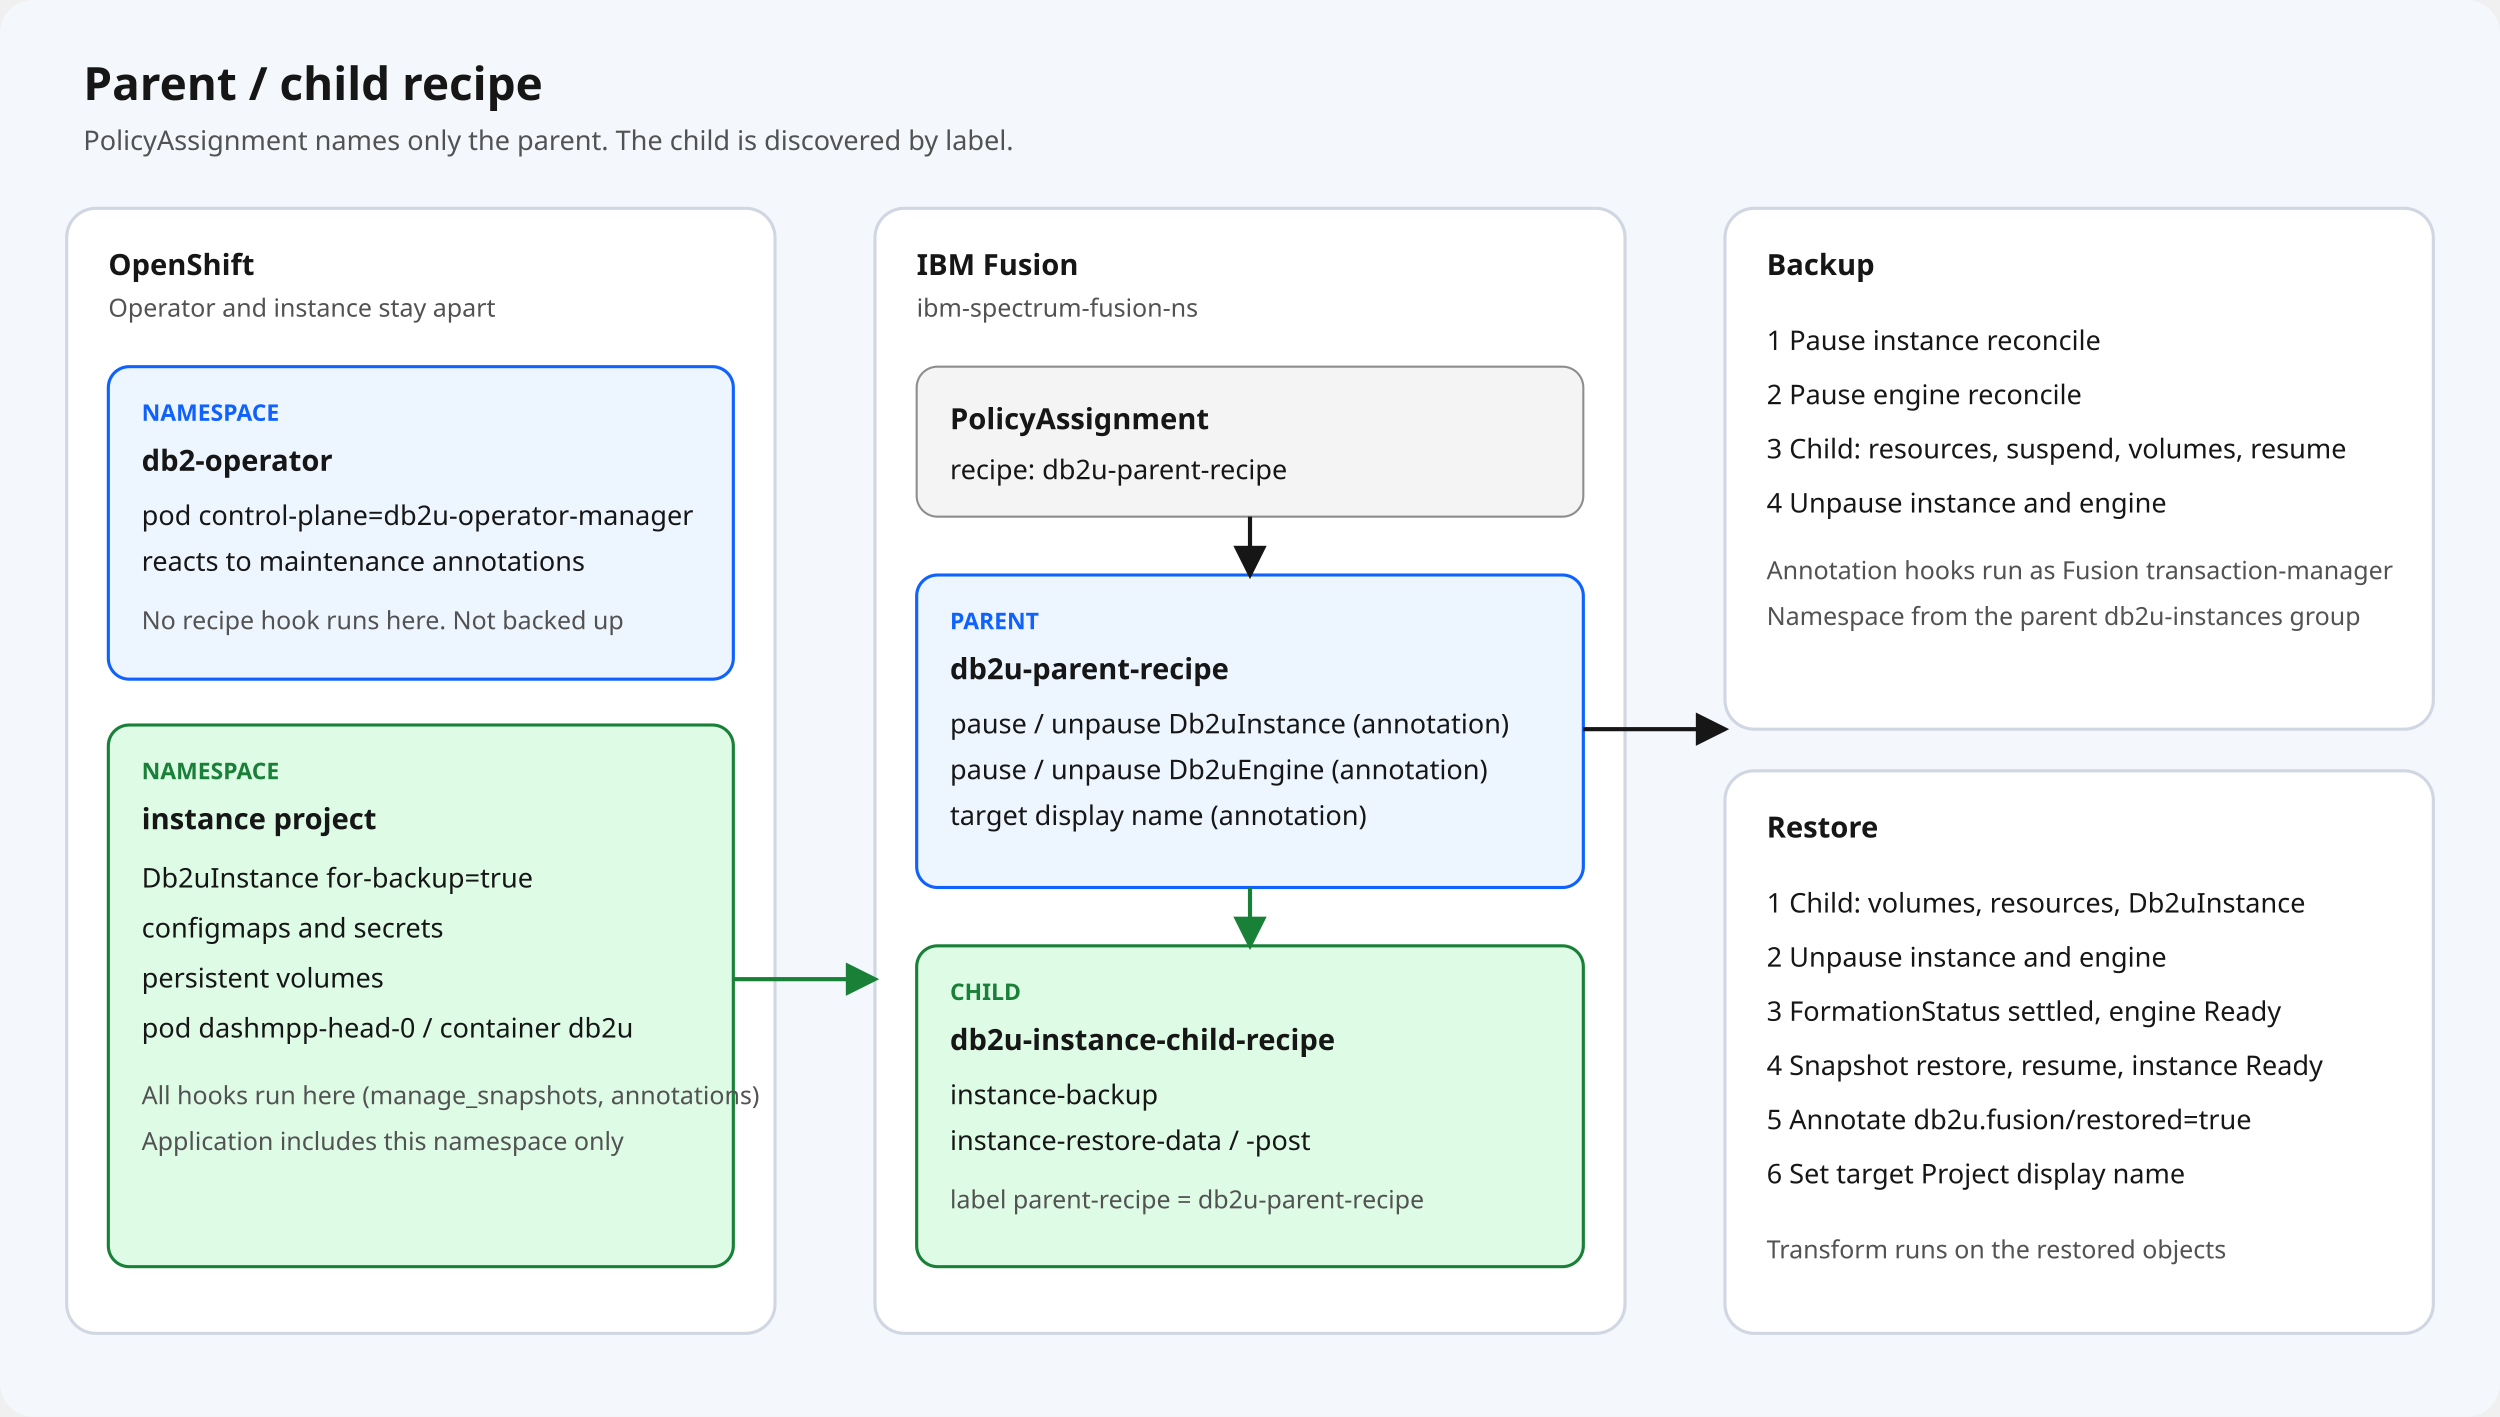
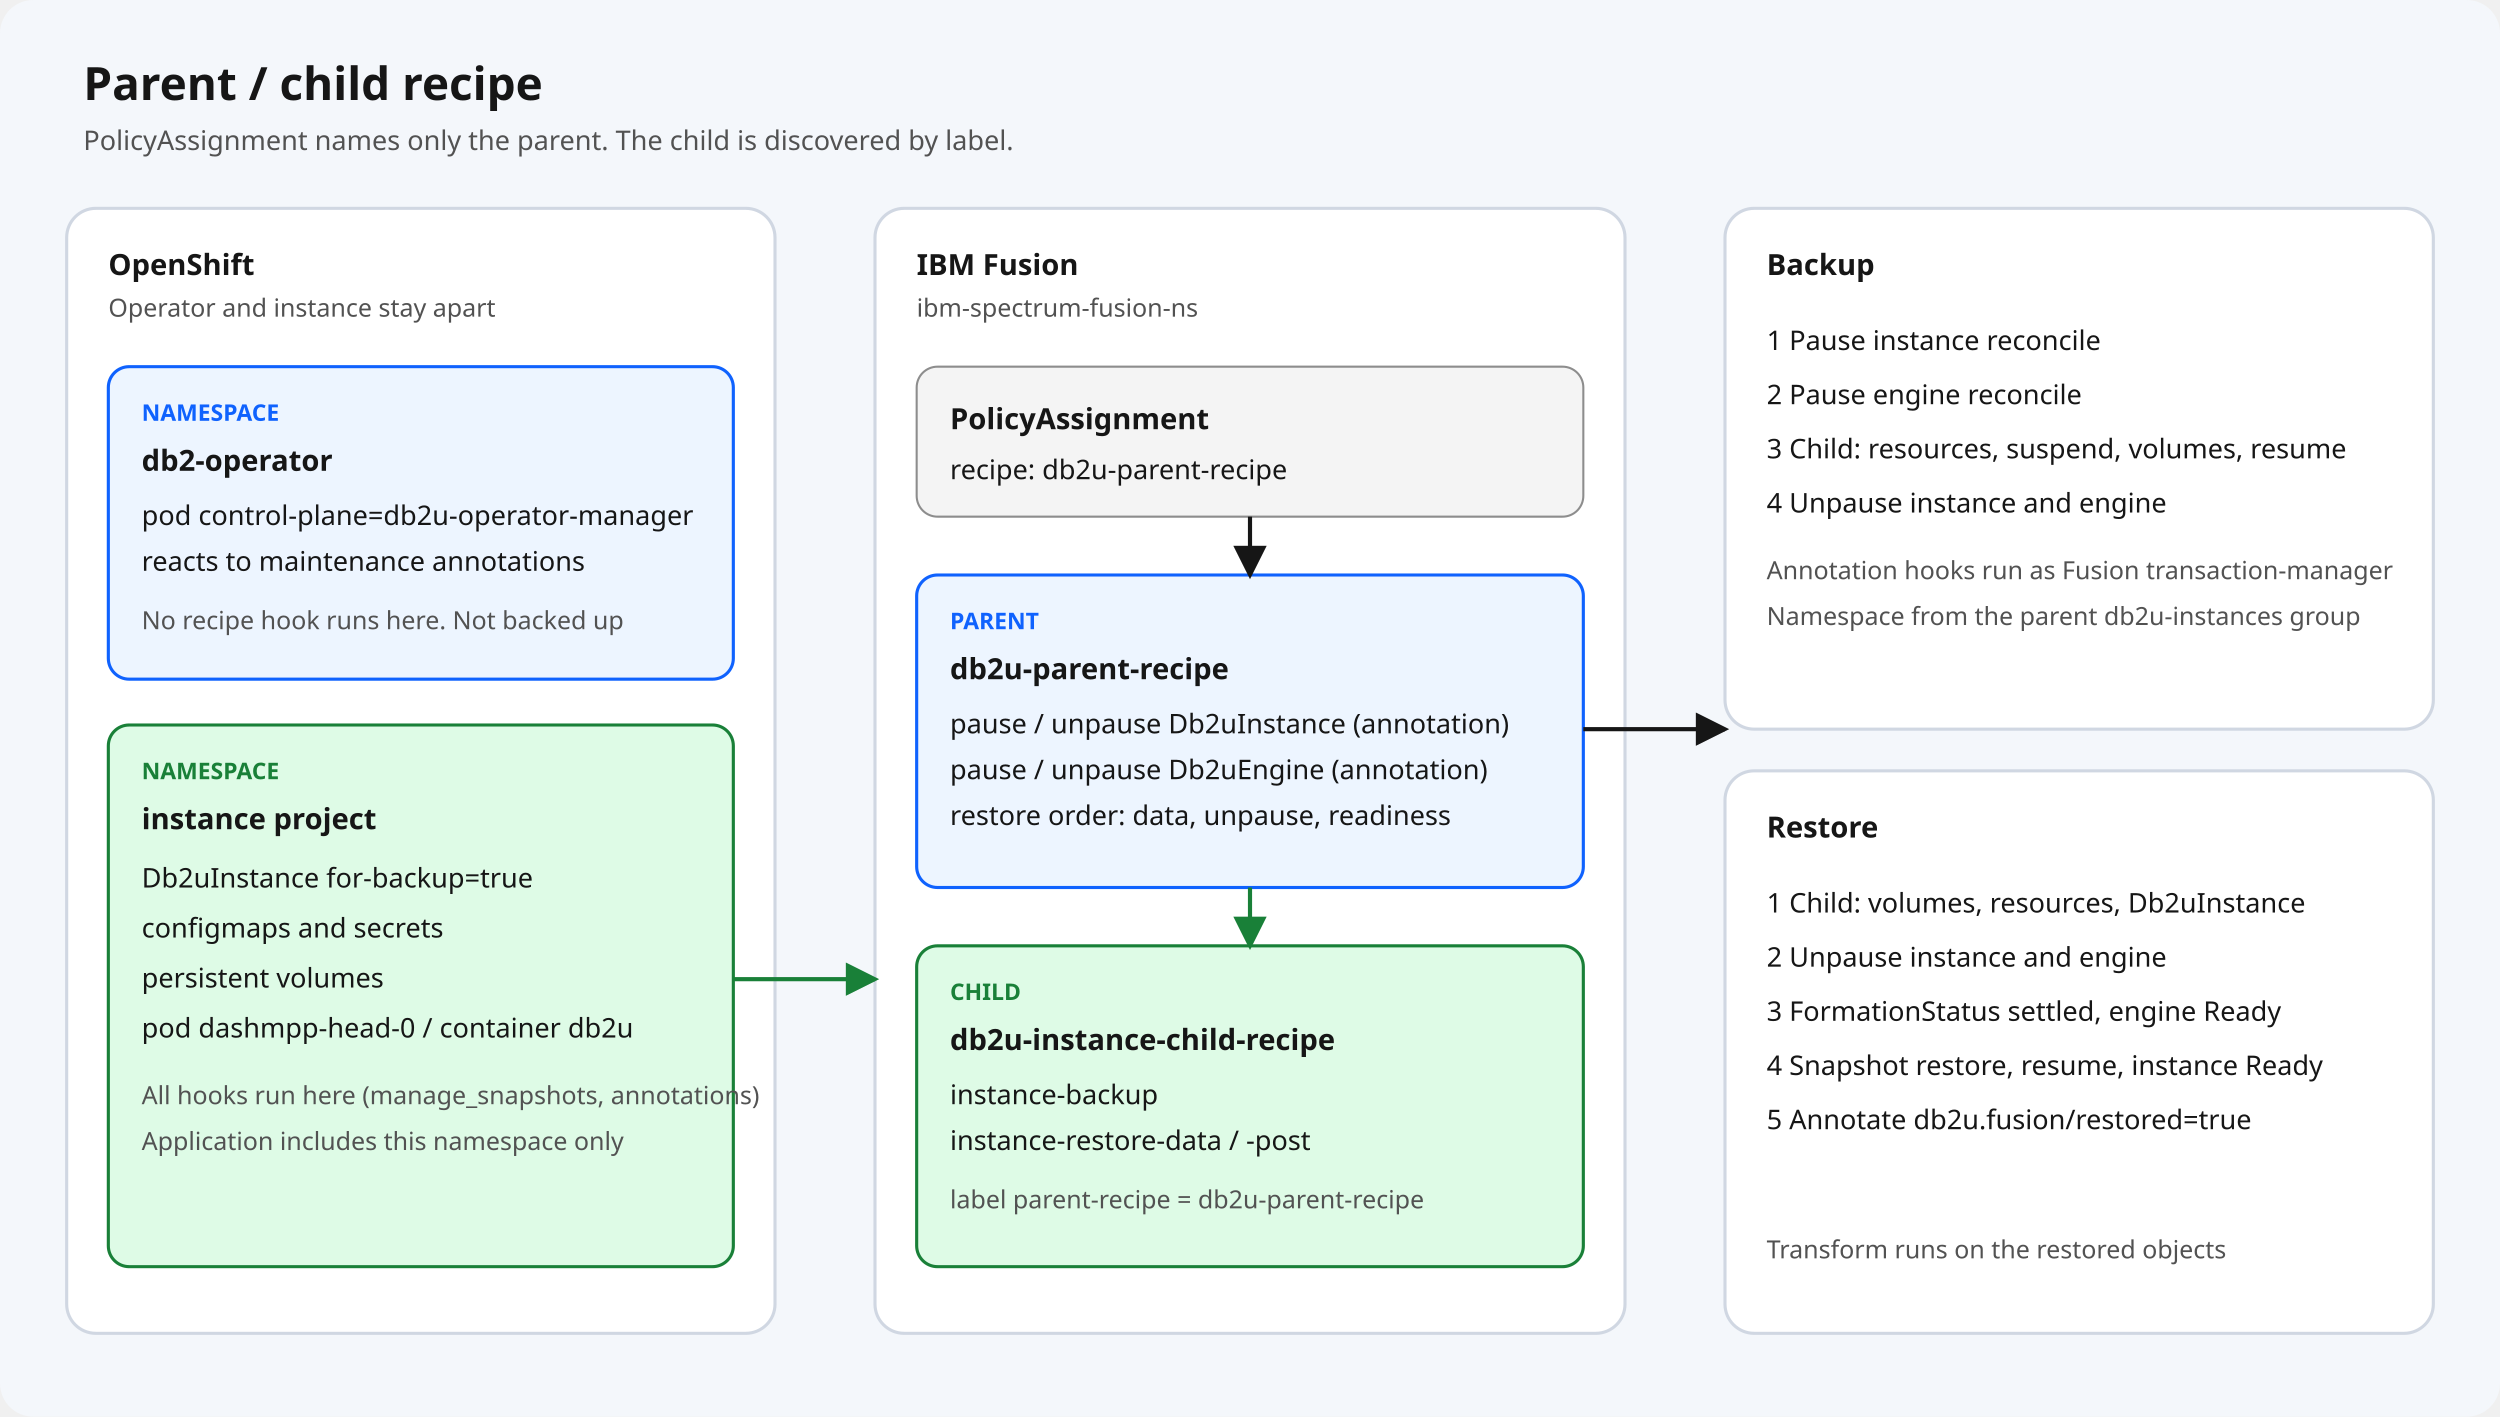
<svg xmlns="http://www.w3.org/2000/svg" viewBox="0 0 1200 680" role="img" aria-labelledby="archTitle archDesc">
  <style>
    .bg { fill: #f4f7fb; }
    .card { fill: #ffffff; stroke: #d0d7e2; stroke-width: 1.5; }
    .title { font: 600 22px system-ui, Segoe UI, sans-serif; fill: #161616; }
    .sub { font: 400 13px system-ui, Segoe UI, sans-serif; fill: #525252; }
    .h { font: 600 14px system-ui, Segoe UI, sans-serif; fill: #161616; }
    .b { font: 400 13px system-ui, Segoe UI, sans-serif; fill: #161616; }
    .m { font: 500 12px system-ui, Segoe UI, sans-serif; fill: #525252; }
    .chip { font: 600 11px system-ui, Segoe UI, sans-serif; }
  </style>
  <rect class="bg" width="1200" height="680" rx="16" />
  <text class="title" x="40" y="48">Parent / child recipe</text>
  <text class="sub" x="40" y="72">PolicyAssignment names only the parent. The child is discovered by label.</text>
  <rect class="card" x="32" y="100" width="340" height="540" rx="14" />
  <text class="h" x="52" y="132">OpenShift</text>
  <text class="m" x="52" y="152">Operator and instance stay apart</text>
  <rect x="52" y="176" width="300" height="150" rx="10" fill="#edf5ff" stroke="#0f62fe" stroke-width="1.5" />
  <text class="chip" x="68" y="202" fill="#0f62fe">NAMESPACE</text>
  <text class="h" x="68" y="226">db2-operator</text>
  <text class="b" x="68" y="252">pod control-plane=db2u-operator-manager</text>
  <text class="b" x="68" y="274">reacts to maintenance annotations</text>
  <text class="m" x="68" y="302">No recipe hook runs here. Not backed up</text>
  <rect x="52" y="348" width="300" height="260" rx="10" fill="#defbe6" stroke="#198038" stroke-width="1.5" />
  <text class="chip" x="68" y="374" fill="#198038">NAMESPACE</text>
  <text class="h" x="68" y="398">instance project</text>
  <text class="b" x="68" y="426">Db2uInstance  for-backup=true</text>
  <text class="b" x="68" y="450">configmaps and secrets</text>
  <text class="b" x="68" y="474">persistent volumes</text>
  <text class="b" x="68" y="498">pod dashmpp-head-0 / container db2u</text>
  <text class="m" x="68" y="530">All hooks run here (manage_snapshots, annotations)</text>
  <text class="m" x="68" y="552">Application includes this namespace only</text>
  <rect class="card" x="420" y="100" width="360" height="540" rx="14" />
  <text class="h" x="440" y="132">IBM Fusion</text>
  <text class="m" x="440" y="152">ibm-spectrum-fusion-ns</text>
  <rect x="440" y="176" width="320" height="72" rx="10" fill="#f4f4f4" stroke="#8d8d8d" />
  <text class="h" x="456" y="206">PolicyAssignment</text>
  <text class="b" x="456" y="230">recipe: db2u-parent-recipe</text>
  <rect x="440" y="276" width="320" height="150" rx="10" fill="#edf5ff" stroke="#0f62fe" stroke-width="1.5" />
  <text class="chip" x="456" y="302" fill="#0f62fe">PARENT</text>
  <text class="h" x="456" y="326">db2u-parent-recipe</text>
  <text class="b" x="456" y="352">pause / unpause Db2uInstance (annotation)</text>
  <text class="b" x="456" y="374">pause / unpause Db2uEngine (annotation)</text>
-   <text class="b" x="456" y="396">target display name (annotation)</text>
+   <text class="b" x="456" y="396">restore order: data, unpause, readiness</text>
  <rect x="440" y="454" width="320" height="154" rx="10" fill="#defbe6" stroke="#198038" stroke-width="1.5" />
  <text class="chip" x="456" y="480" fill="#198038">CHILD</text>
  <text class="h" x="456" y="504">db2u-instance-child-recipe</text>
  <text class="b" x="456" y="530">instance-backup</text>
  <text class="b" x="456" y="552">instance-restore-data / -post</text>
  <text class="m" x="456" y="580">label parent-recipe = db2u-parent-recipe</text>
  <rect class="card" x="828" y="100" width="340" height="250" rx="14" />
  <text class="h" x="848" y="132">Backup</text>
  <text class="b" x="848" y="168">1  Pause instance reconcile</text>
  <text class="b" x="848" y="194">2  Pause engine reconcile</text>
  <text class="b" x="848" y="220">3  Child: resources, suspend, volumes, resume</text>
  <text class="b" x="848" y="246">4  Unpause instance and engine</text>
  <text class="m" x="848" y="278">Annotation hooks run as Fusion transaction-manager</text>
  <text class="m" x="848" y="300">Namespace from the parent db2u-instances group</text>
  <rect class="card" x="828" y="370" width="340" height="270" rx="14" />
  <text class="h" x="848" y="402">Restore</text>
  <text class="b" x="848" y="438">1  Child: volumes, resources, Db2uInstance</text>
  <text class="b" x="848" y="464">2  Unpause instance and engine</text>
  <text class="b" x="848" y="490">3  FormationStatus settled, engine Ready</text>
  <text class="b" x="848" y="516">4  Snapshot restore, resume, instance Ready</text>
  <text class="b" x="848" y="542">5  Annotate db2u.fusion/restored=true</text>
-   <text class="b" x="848" y="568">6  Set target Project display name</text>
  <text class="m" x="848" y="604">Transform runs on the restored objects</text>
  <path d="M352 470 H420" stroke="#198038" stroke-width="2" fill="none" marker-end="url(#arrGreen)" />
  <path d="M760 350 H828" stroke="#161616" stroke-width="2" fill="none" marker-end="url(#arrDark)" />
  <path d="M600 248 V276" stroke="#161616" stroke-width="2" fill="none" marker-end="url(#arrDark)" />
  <path d="M600 426 V454" stroke="#198038" stroke-width="2" fill="none" marker-end="url(#arrGreen)" />
  <defs>
    <marker id="arrBlue" markerWidth="8" markerHeight="8" refX="7" refY="4" orient="auto">
      <path d="M0 0 L8 4 L0 8 Z" fill="#0f62fe" />
    </marker>
    <marker id="arrGreen" markerWidth="8" markerHeight="8" refX="7" refY="4" orient="auto">
      <path d="M0 0 L8 4 L0 8 Z" fill="#198038" />
    </marker>
    <marker id="arrDark" markerWidth="8" markerHeight="8" refX="7" refY="4" orient="auto">
      <path d="M0 0 L8 4 L0 8 Z" fill="#161616" />
    </marker>
  </defs>
</svg>
